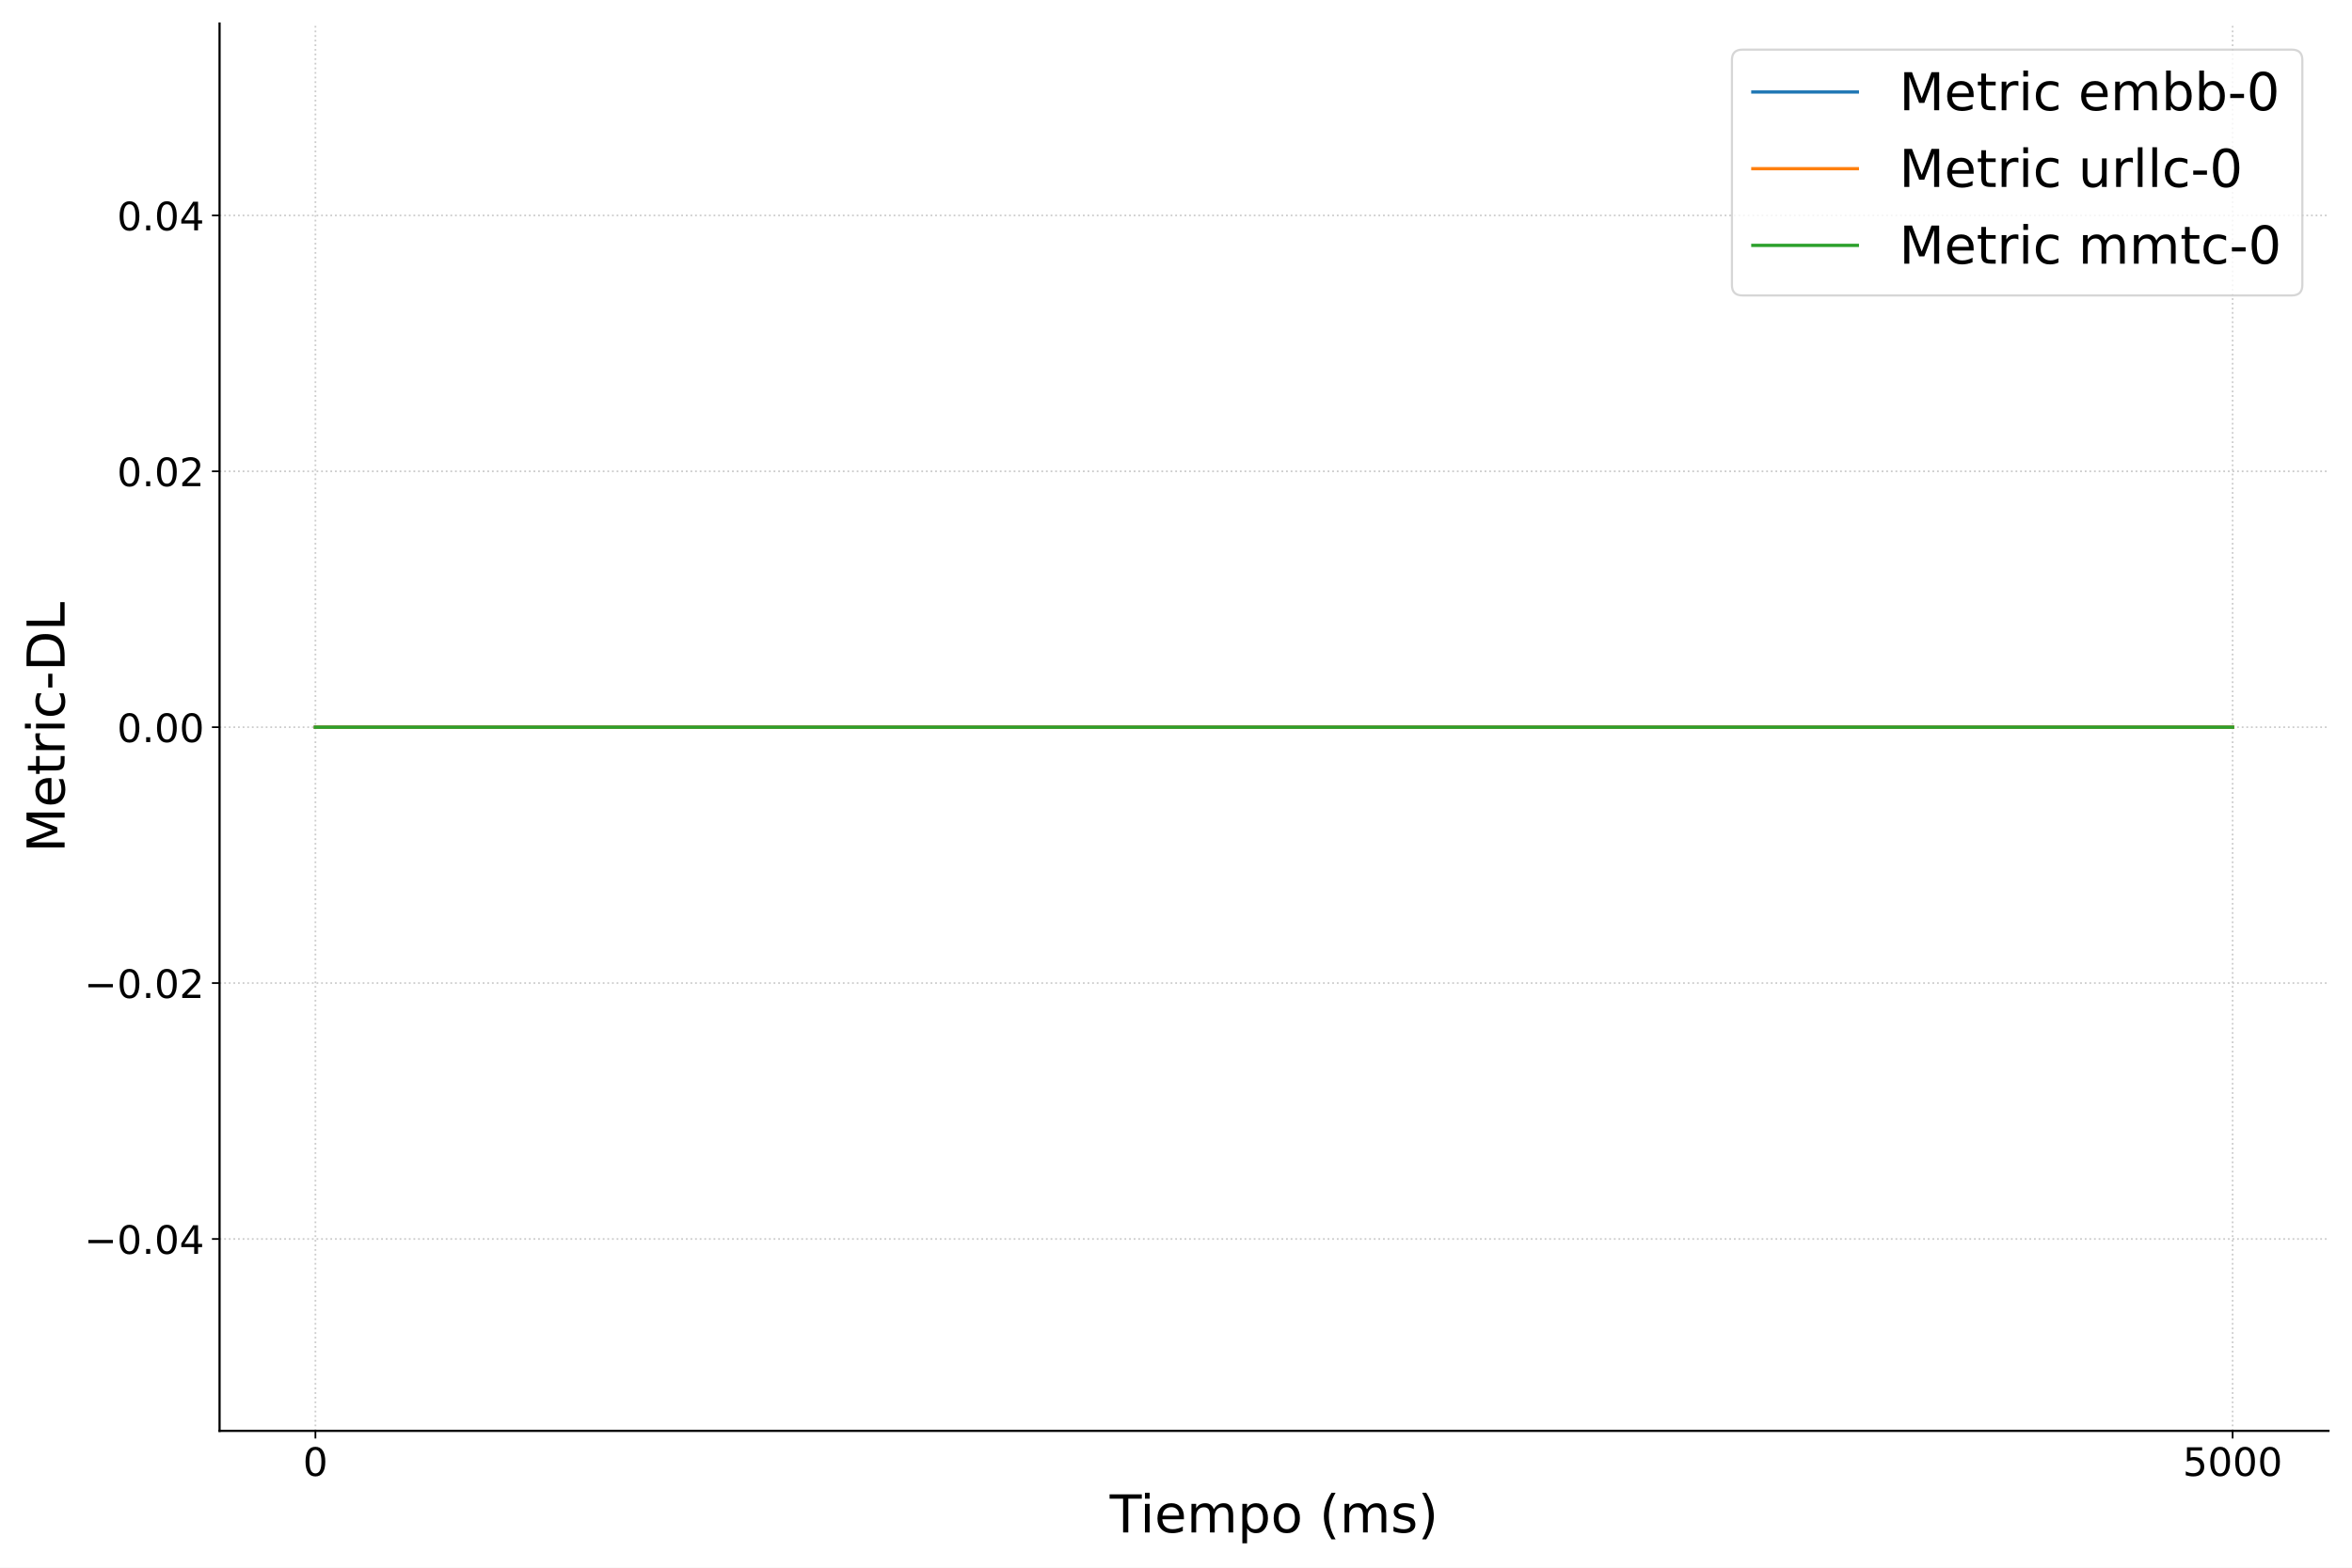
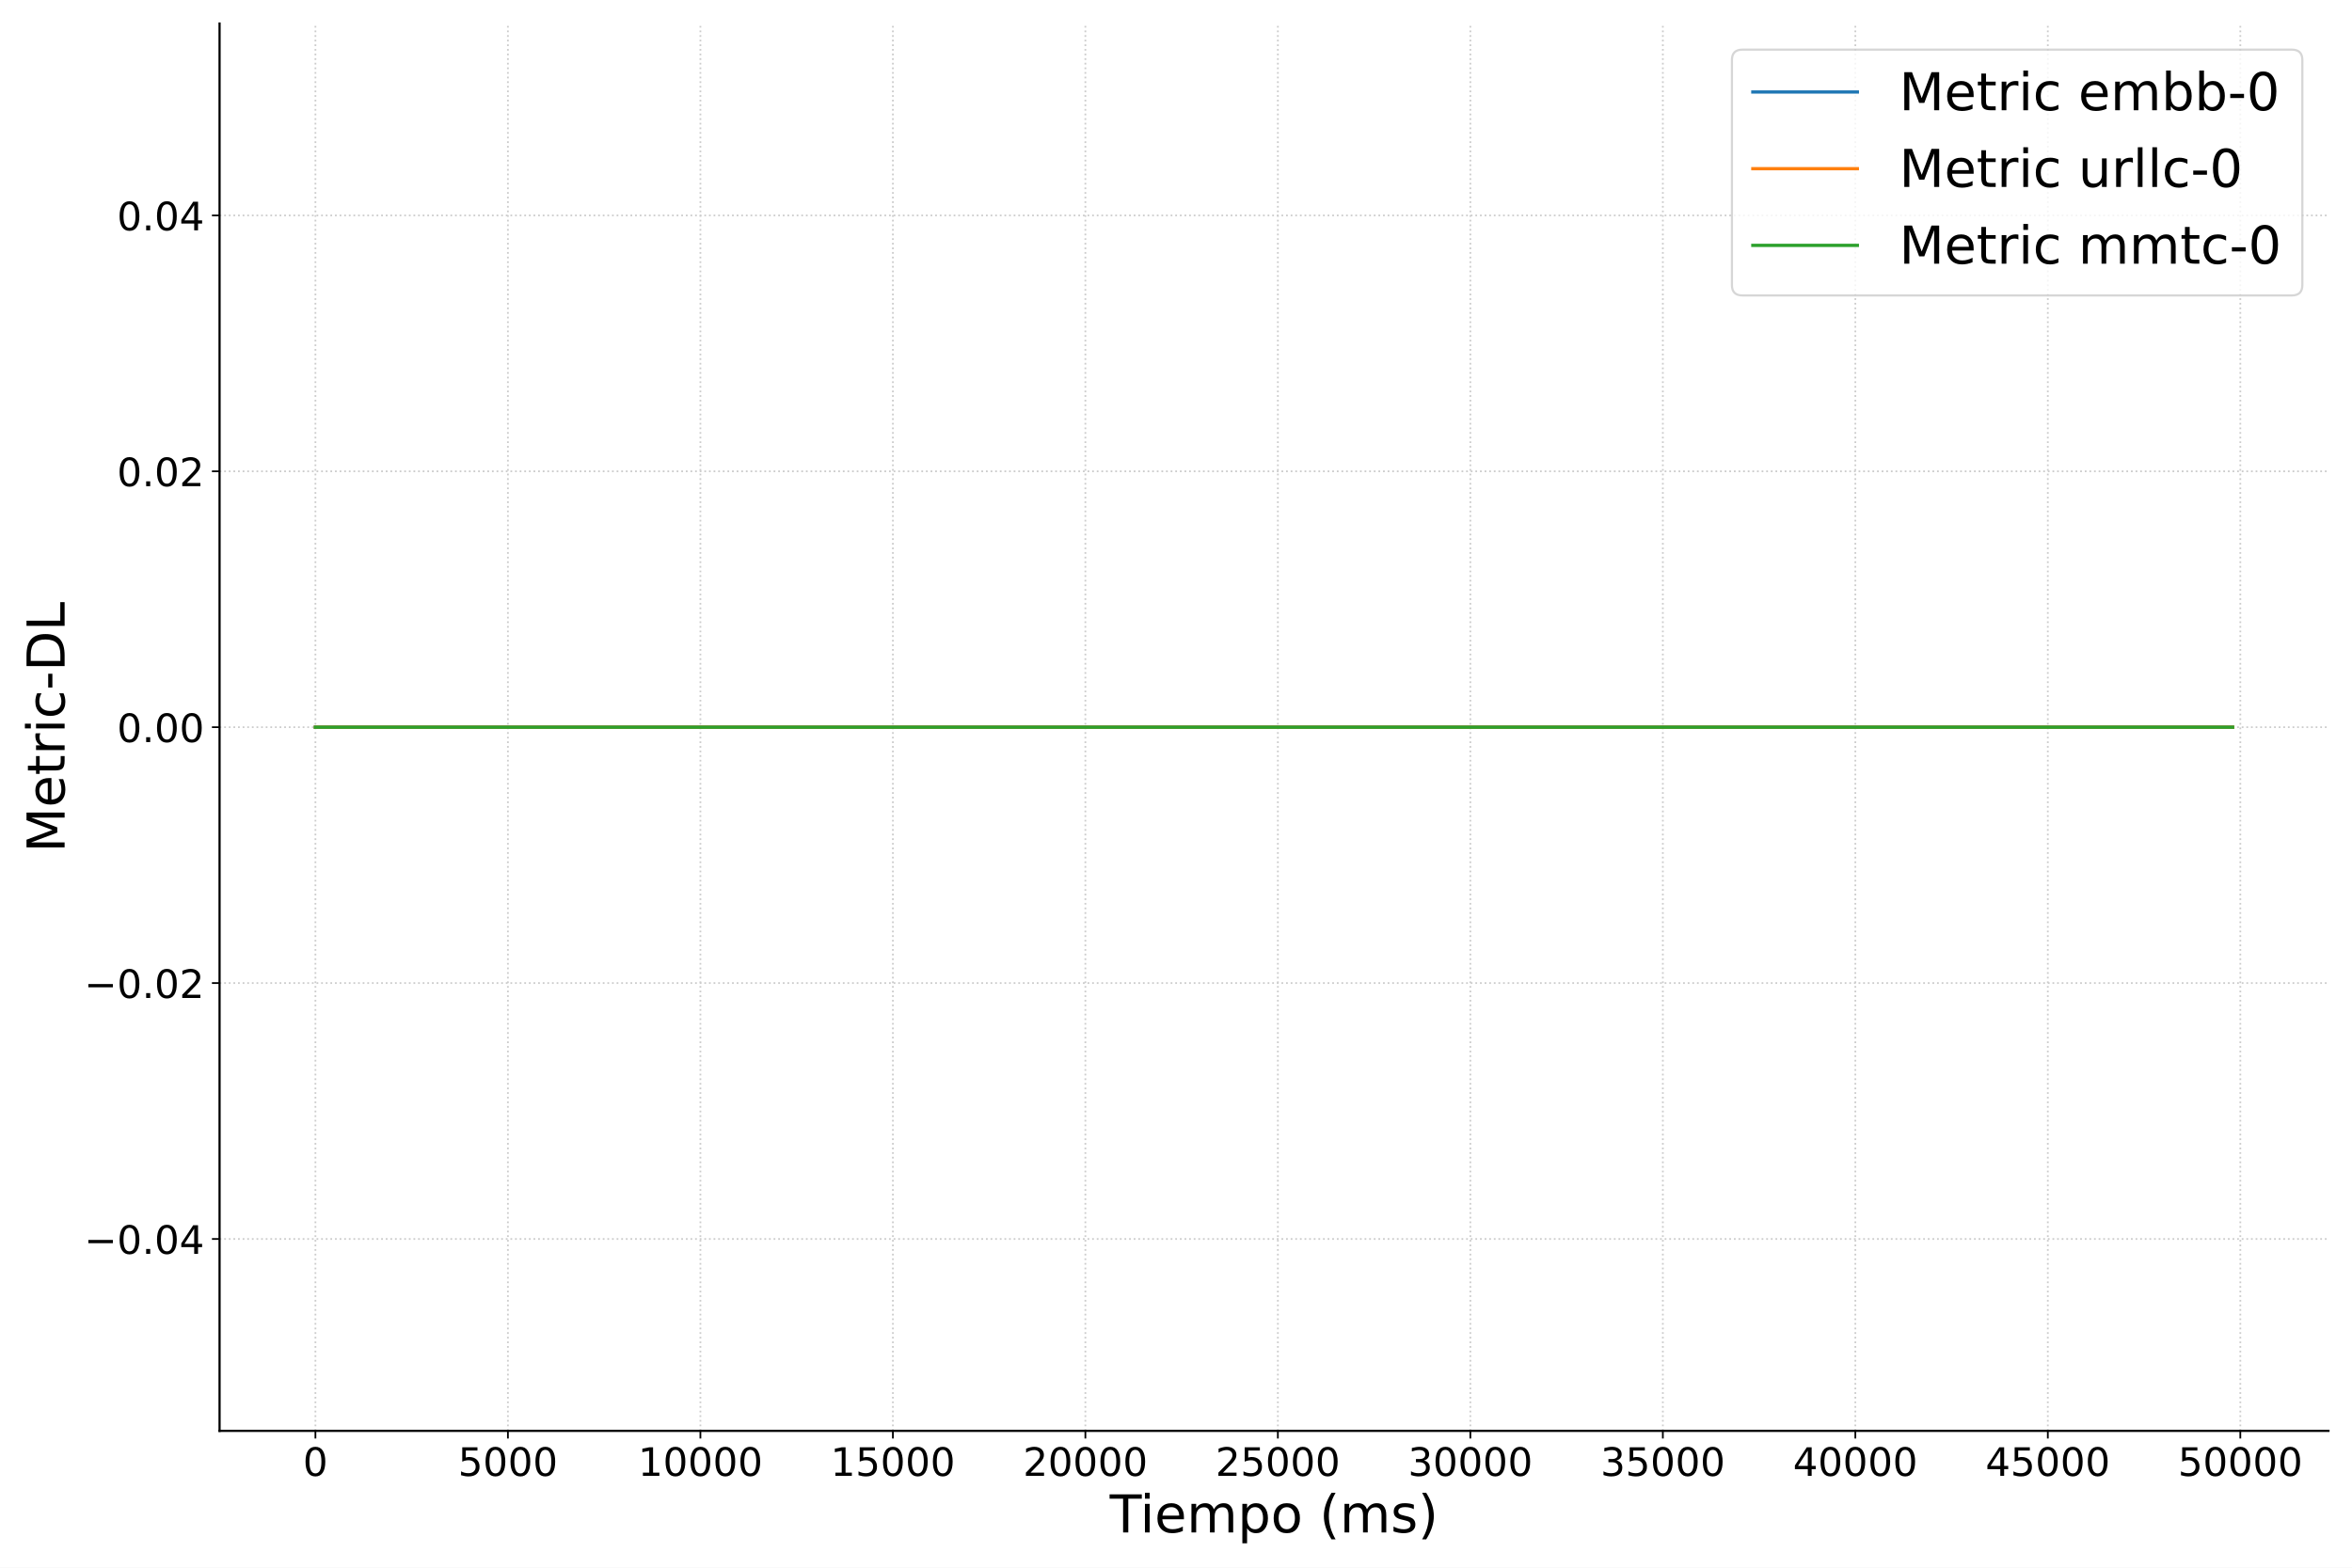
<svg xmlns="http://www.w3.org/2000/svg" xmlns:xlink="http://www.w3.org/1999/xlink" width="1080pt" height="720pt" viewBox="0 0 1080 720" version="1.1">
  <defs>
    <style type="text/css">*{stroke-linejoin: round; stroke-linecap: butt}</style>
  </defs>
  <g id="figure_1">
    <g id="patch_1">
      <path d="M 0 720  L 1080 720  L 1080 0  L 0 0  z " style="fill: #ffffff" />
    </g>
    <g id="axes_1">
      <g id="patch_2">
        <path d="M 100.82 657.16  L 1069.2 657.16  L 1069.2 10.8  L 100.82 10.8  z " style="fill: #ffffff" />
      </g>
      <g id="matplotlib.axis_1">
        <g id="xtick_1">
          <g id="line2d_1">
-             <path d="M 144.837 657.16  L 144.837 10.8  " clip-path="url(#p9d0310c3a7)" style="fill: none; stroke-dasharray: 0.8,1.32; stroke-dashoffset: 0; stroke: #cccccc; stroke-width: 0.8" />
+             <path d="M 144.837 657.16  L 144.837 10.8  " clip-path="url(#p77788c7537)" style="fill: none; stroke-dasharray: 0.8,1.32; stroke-dashoffset: 0; stroke: #cccccc; stroke-width: 0.8" />
          </g>
          <g id="line2d_2">
            <defs>
-               <path id="m3494c71ea4" d="M 0 0  L 0 3.5  " style="stroke: #000000; stroke-width: 0.8" />
-             </defs>
-             <g>
-               <use xlink:href="#m3494c71ea4" x="144.837" y="657.16" style="stroke: #000000; stroke-width: 0.8" />
+               <path id="m9e99f98e45" d="M 0 0  L 0 3.5  " style="stroke: #000000; stroke-width: 0.8" />
+             </defs>
+             <g>
+               <use xlink:href="#m9e99f98e45" x="144.837" y="657.16" style="stroke: #000000; stroke-width: 0.8" />
            </g>
          </g>
          <g id="text_1">
            <g transform="translate(139.111 677.8372) scale(0.18 -0.18)">
              <defs>
                <path id="DejaVuSans-30" d="M 2034 4250  Q 1547 4250 1301 3770  Q 1056 3291 1056 2328  Q 1056 1369 1301 889  Q 1547 409 2034 409  Q 2525 409 2770 889  Q 3016 1369 3016 2328  Q 3016 3291 2770 3770  Q 2525 4250 2034 4250  z M 2034 4750  Q 2819 4750 3233 4129  Q 3647 3509 3647 2328  Q 3647 1150 3233 529  Q 2819 -91 2034 -91  Q 1250 -91 836 529  Q 422 1150 422 2328  Q 422 3509 836 4129  Q 1250 4750 2034 4750  z " transform="scale(0.015625)" />
              </defs>
              <use xlink:href="#DejaVuSans-30" />
            </g>
          </g>
        </g>
        <g id="xtick_2">
          <g id="line2d_3">
-             <path d="M 1025.183 657.16  L 1025.183 10.8  " clip-path="url(#p9d0310c3a7)" style="fill: none; stroke-dasharray: 0.8,1.32; stroke-dashoffset: 0; stroke: #cccccc; stroke-width: 0.8" />
+             <path d="M 233.225 657.16  L 233.225 10.8  " clip-path="url(#p77788c7537)" style="fill: none; stroke-dasharray: 0.8,1.32; stroke-dashoffset: 0; stroke: #cccccc; stroke-width: 0.8" />
          </g>
          <g id="line2d_4">
            <g>
-               <use xlink:href="#m3494c71ea4" x="1025.183" y="657.16" style="stroke: #000000; stroke-width: 0.8" />
+               <use xlink:href="#m9e99f98e45" x="233.225" y="657.16" style="stroke: #000000; stroke-width: 0.8" />
            </g>
          </g>
          <g id="text_2">
-             <g transform="translate(1002.278 677.8372) scale(0.18 -0.18)">
+             <g transform="translate(210.3204 677.8372) scale(0.18 -0.18)">
              <defs>
                <path id="DejaVuSans-35" d="M 691 4666  L 3169 4666  L 3169 4134  L 1269 4134  L 1269 2991  Q 1406 3038 1543 3061  Q 1681 3084 1819 3084  Q 2600 3084 3056 2656  Q 3513 2228 3513 1497  Q 3513 744 3044 326  Q 2575 -91 1722 -91  Q 1428 -91 1123 -41  Q 819 9 494 109  L 494 744  Q 775 591 1075 516  Q 1375 441 1709 441  Q 2250 441 2565 725  Q 2881 1009 2881 1497  Q 2881 1984 2565 2268  Q 2250 2553 1709 2553  Q 1456 2553 1204 2497  Q 953 2441 691 2322  L 691 4666  z " transform="scale(0.015625)" />
              </defs>
              <use xlink:href="#DejaVuSans-35" />
              <use xlink:href="#DejaVuSans-30" x="63.623" />
              <use xlink:href="#DejaVuSans-30" x="127.246" />
              <use xlink:href="#DejaVuSans-30" x="190.869" />
            </g>
          </g>
        </g>
-         <g id="text_3">
+         <g id="xtick_3">
+           <g id="line2d_5">
+             <path d="M 321.613 657.16  L 321.613 10.8  " clip-path="url(#p77788c7537)" style="fill: none; stroke-dasharray: 0.8,1.32; stroke-dashoffset: 0; stroke: #cccccc; stroke-width: 0.8" />
+           </g>
+           <g id="line2d_6">
+             <g>
+               <use xlink:href="#m9e99f98e45" x="321.613" y="657.16" style="stroke: #000000; stroke-width: 0.8" />
+             </g>
+           </g>
+           <g id="text_3">
+             <g transform="translate(292.9822 677.8372) scale(0.18 -0.18)">
+               <defs>
+                 <path id="DejaVuSans-31" d="M 794 531  L 1825 531  L 1825 4091  L 703 3866  L 703 4441  L 1819 4666  L 2450 4666  L 2450 531  L 3481 531  L 3481 0  L 794 0  L 794 531  z " transform="scale(0.015625)" />
+               </defs>
+               <use xlink:href="#DejaVuSans-31" />
+               <use xlink:href="#DejaVuSans-30" x="63.623" />
+               <use xlink:href="#DejaVuSans-30" x="127.246" />
+               <use xlink:href="#DejaVuSans-30" x="190.869" />
+               <use xlink:href="#DejaVuSans-30" x="254.492" />
+             </g>
+           </g>
+         </g>
+         <g id="xtick_4">
+           <g id="line2d_7">
+             <path d="M 410.002 657.16  L 410.002 10.8  " clip-path="url(#p77788c7537)" style="fill: none; stroke-dasharray: 0.8,1.32; stroke-dashoffset: 0; stroke: #cccccc; stroke-width: 0.8" />
+           </g>
+           <g id="line2d_8">
+             <g>
+               <use xlink:href="#m9e99f98e45" x="410.002" y="657.16" style="stroke: #000000; stroke-width: 0.8" />
+             </g>
+           </g>
+           <g id="text_4">
+             <g transform="translate(381.3703 677.8372) scale(0.18 -0.18)">
+               <use xlink:href="#DejaVuSans-31" />
+               <use xlink:href="#DejaVuSans-35" x="63.623" />
+               <use xlink:href="#DejaVuSans-30" x="127.246" />
+               <use xlink:href="#DejaVuSans-30" x="190.869" />
+               <use xlink:href="#DejaVuSans-30" x="254.492" />
+             </g>
+           </g>
+         </g>
+         <g id="xtick_5">
+           <g id="line2d_9">
+             <path d="M 498.39 657.16  L 498.39 10.8  " clip-path="url(#p77788c7537)" style="fill: none; stroke-dasharray: 0.8,1.32; stroke-dashoffset: 0; stroke: #cccccc; stroke-width: 0.8" />
+           </g>
+           <g id="line2d_10">
+             <g>
+               <use xlink:href="#m9e99f98e45" x="498.39" y="657.16" style="stroke: #000000; stroke-width: 0.8" />
+             </g>
+           </g>
+           <g id="text_5">
+             <g transform="translate(469.7584 677.8372) scale(0.18 -0.18)">
+               <defs>
+                 <path id="DejaVuSans-32" d="M 1228 531  L 3431 531  L 3431 0  L 469 0  L 469 531  Q 828 903 1448 1529  Q 2069 2156 2228 2338  Q 2531 2678 2651 2914  Q 2772 3150 2772 3378  Q 2772 3750 2511 3984  Q 2250 4219 1831 4219  Q 1534 4219 1204 4116  Q 875 4013 500 3803  L 500 4441  Q 881 4594 1212 4672  Q 1544 4750 1819 4750  Q 2544 4750 2975 4387  Q 3406 4025 3406 3419  Q 3406 3131 3298 2873  Q 3191 2616 2906 2266  Q 2828 2175 2409 1742  Q 1991 1309 1228 531  z " transform="scale(0.015625)" />
+               </defs>
+               <use xlink:href="#DejaVuSans-32" />
+               <use xlink:href="#DejaVuSans-30" x="63.623" />
+               <use xlink:href="#DejaVuSans-30" x="127.246" />
+               <use xlink:href="#DejaVuSans-30" x="190.869" />
+               <use xlink:href="#DejaVuSans-30" x="254.492" />
+             </g>
+           </g>
+         </g>
+         <g id="xtick_6">
+           <g id="line2d_11">
+             <path d="M 586.778 657.16  L 586.778 10.8  " clip-path="url(#p77788c7537)" style="fill: none; stroke-dasharray: 0.8,1.32; stroke-dashoffset: 0; stroke: #cccccc; stroke-width: 0.8" />
+           </g>
+           <g id="line2d_12">
+             <g>
+               <use xlink:href="#m9e99f98e45" x="586.778" y="657.16" style="stroke: #000000; stroke-width: 0.8" />
+             </g>
+           </g>
+           <g id="text_6">
+             <g transform="translate(558.1465 677.8372) scale(0.18 -0.18)">
+               <use xlink:href="#DejaVuSans-32" />
+               <use xlink:href="#DejaVuSans-35" x="63.623" />
+               <use xlink:href="#DejaVuSans-30" x="127.246" />
+               <use xlink:href="#DejaVuSans-30" x="190.869" />
+               <use xlink:href="#DejaVuSans-30" x="254.492" />
+             </g>
+           </g>
+         </g>
+         <g id="xtick_7">
+           <g id="line2d_13">
+             <path d="M 675.166 657.16  L 675.166 10.8  " clip-path="url(#p77788c7537)" style="fill: none; stroke-dasharray: 0.8,1.32; stroke-dashoffset: 0; stroke: #cccccc; stroke-width: 0.8" />
+           </g>
+           <g id="line2d_14">
+             <g>
+               <use xlink:href="#m9e99f98e45" x="675.166" y="657.16" style="stroke: #000000; stroke-width: 0.8" />
+             </g>
+           </g>
+           <g id="text_7">
+             <g transform="translate(646.5346 677.8372) scale(0.18 -0.18)">
+               <defs>
+                 <path id="DejaVuSans-33" d="M 2597 2516  Q 3050 2419 3304 2112  Q 3559 1806 3559 1356  Q 3559 666 3084 287  Q 2609 -91 1734 -91  Q 1441 -91 1130 -33  Q 819 25 488 141  L 488 750  Q 750 597 1062 519  Q 1375 441 1716 441  Q 2309 441 2620 675  Q 2931 909 2931 1356  Q 2931 1769 2642 2001  Q 2353 2234 1838 2234  L 1294 2234  L 1294 2753  L 1863 2753  Q 2328 2753 2575 2939  Q 2822 3125 2822 3475  Q 2822 3834 2567 4026  Q 2313 4219 1838 4219  Q 1578 4219 1281 4162  Q 984 4106 628 3988  L 628 4550  Q 988 4650 1302 4700  Q 1616 4750 1894 4750  Q 2613 4750 3031 4423  Q 3450 4097 3450 3541  Q 3450 3153 3228 2886  Q 3006 2619 2597 2516  z " transform="scale(0.015625)" />
+               </defs>
+               <use xlink:href="#DejaVuSans-33" />
+               <use xlink:href="#DejaVuSans-30" x="63.623" />
+               <use xlink:href="#DejaVuSans-30" x="127.246" />
+               <use xlink:href="#DejaVuSans-30" x="190.869" />
+               <use xlink:href="#DejaVuSans-30" x="254.492" />
+             </g>
+           </g>
+         </g>
+         <g id="xtick_8">
+           <g id="line2d_15">
+             <path d="M 763.554 657.16  L 763.554 10.8  " clip-path="url(#p77788c7537)" style="fill: none; stroke-dasharray: 0.8,1.32; stroke-dashoffset: 0; stroke: #cccccc; stroke-width: 0.8" />
+           </g>
+           <g id="line2d_16">
+             <g>
+               <use xlink:href="#m9e99f98e45" x="763.554" y="657.16" style="stroke: #000000; stroke-width: 0.8" />
+             </g>
+           </g>
+           <g id="text_8">
+             <g transform="translate(734.9227 677.8372) scale(0.18 -0.18)">
+               <use xlink:href="#DejaVuSans-33" />
+               <use xlink:href="#DejaVuSans-35" x="63.623" />
+               <use xlink:href="#DejaVuSans-30" x="127.246" />
+               <use xlink:href="#DejaVuSans-30" x="190.869" />
+               <use xlink:href="#DejaVuSans-30" x="254.492" />
+             </g>
+           </g>
+         </g>
+         <g id="xtick_9">
+           <g id="line2d_17">
+             <path d="M 851.942 657.16  L 851.942 10.8  " clip-path="url(#p77788c7537)" style="fill: none; stroke-dasharray: 0.8,1.32; stroke-dashoffset: 0; stroke: #cccccc; stroke-width: 0.8" />
+           </g>
+           <g id="line2d_18">
+             <g>
+               <use xlink:href="#m9e99f98e45" x="851.942" y="657.16" style="stroke: #000000; stroke-width: 0.8" />
+             </g>
+           </g>
+           <g id="text_9">
+             <g transform="translate(823.3108 677.8372) scale(0.18 -0.18)">
+               <defs>
+                 <path id="DejaVuSans-34" d="M 2419 4116  L 825 1625  L 2419 1625  L 2419 4116  z M 2253 4666  L 3047 4666  L 3047 1625  L 3713 1625  L 3713 1100  L 3047 1100  L 3047 0  L 2419 0  L 2419 1100  L 313 1100  L 313 1709  L 2253 4666  z " transform="scale(0.015625)" />
+               </defs>
+               <use xlink:href="#DejaVuSans-34" />
+               <use xlink:href="#DejaVuSans-30" x="63.623" />
+               <use xlink:href="#DejaVuSans-30" x="127.246" />
+               <use xlink:href="#DejaVuSans-30" x="190.869" />
+               <use xlink:href="#DejaVuSans-30" x="254.492" />
+             </g>
+           </g>
+         </g>
+         <g id="xtick_10">
+           <g id="line2d_19">
+             <path d="M 940.33 657.16  L 940.33 10.8  " clip-path="url(#p77788c7537)" style="fill: none; stroke-dasharray: 0.8,1.32; stroke-dashoffset: 0; stroke: #cccccc; stroke-width: 0.8" />
+           </g>
+           <g id="line2d_20">
+             <g>
+               <use xlink:href="#m9e99f98e45" x="940.33" y="657.16" style="stroke: #000000; stroke-width: 0.8" />
+             </g>
+           </g>
+           <g id="text_10">
+             <g transform="translate(911.6989 677.8372) scale(0.18 -0.18)">
+               <use xlink:href="#DejaVuSans-34" />
+               <use xlink:href="#DejaVuSans-35" x="63.623" />
+               <use xlink:href="#DejaVuSans-30" x="127.246" />
+               <use xlink:href="#DejaVuSans-30" x="190.869" />
+               <use xlink:href="#DejaVuSans-30" x="254.492" />
+             </g>
+           </g>
+         </g>
+         <g id="xtick_11">
+           <g id="line2d_21">
+             <path d="M 1028.718 657.16  L 1028.718 10.8  " clip-path="url(#p77788c7537)" style="fill: none; stroke-dasharray: 0.8,1.32; stroke-dashoffset: 0; stroke: #cccccc; stroke-width: 0.8" />
+           </g>
+           <g id="line2d_22">
+             <g>
+               <use xlink:href="#m9e99f98e45" x="1028.718" y="657.16" style="stroke: #000000; stroke-width: 0.8" />
+             </g>
+           </g>
+           <g id="text_11">
+             <g transform="translate(1000.087 677.8372) scale(0.18 -0.18)">
+               <use xlink:href="#DejaVuSans-35" />
+               <use xlink:href="#DejaVuSans-30" x="63.623" />
+               <use xlink:href="#DejaVuSans-30" x="127.246" />
+               <use xlink:href="#DejaVuSans-30" x="190.869" />
+               <use xlink:href="#DejaVuSans-30" x="254.492" />
+             </g>
+           </g>
+         </g>
+         <g id="text_12">
          <g transform="translate(509.5713 703.8169) scale(0.24 -0.24)">
            <defs>
              <path id="DejaVuSans-54" d="M -19 4666  L 3928 4666  L 3928 4134  L 2272 4134  L 2272 0  L 1638 0  L 1638 4134  L -19 4134  L -19 4666  z " transform="scale(0.015625)" />
              <path id="DejaVuSans-69" d="M 603 3500  L 1178 3500  L 1178 0  L 603 0  L 603 3500  z M 603 4863  L 1178 4863  L 1178 4134  L 603 4134  L 603 4863  z " transform="scale(0.015625)" />
              <path id="DejaVuSans-65" d="M 3597 1894  L 3597 1613  L 953 1613  Q 991 1019 1311 708  Q 1631 397 2203 397  Q 2534 397 2845 478  Q 3156 559 3463 722  L 3463 178  Q 3153 47 2828 -22  Q 2503 -91 2169 -91  Q 1331 -91 842 396  Q 353 884 353 1716  Q 353 2575 817 3079  Q 1281 3584 2069 3584  Q 2775 3584 3186 3129  Q 3597 2675 3597 1894  z M 3022 2063  Q 3016 2534 2758 2815  Q 2500 3097 2075 3097  Q 1594 3097 1305 2825  Q 1016 2553 972 2059  L 3022 2063  z " transform="scale(0.015625)" />
              <path id="DejaVuSans-6d" d="M 3328 2828  Q 3544 3216 3844 3400  Q 4144 3584 4550 3584  Q 5097 3584 5394 3201  Q 5691 2819 5691 2113  L 5691 0  L 5113 0  L 5113 2094  Q 5113 2597 4934 2840  Q 4756 3084 4391 3084  Q 3944 3084 3684 2787  Q 3425 2491 3425 1978  L 3425 0  L 2847 0  L 2847 2094  Q 2847 2600 2669 2842  Q 2491 3084 2119 3084  Q 1678 3084 1418 2786  Q 1159 2488 1159 1978  L 1159 0  L 581 0  L 581 3500  L 1159 3500  L 1159 2956  Q 1356 3278 1631 3431  Q 1906 3584 2284 3584  Q 2666 3584 2933 3390  Q 3200 3197 3328 2828  z " transform="scale(0.015625)" />
              <path id="DejaVuSans-70" d="M 1159 525  L 1159 -1331  L 581 -1331  L 581 3500  L 1159 3500  L 1159 2969  Q 1341 3281 1617 3432  Q 1894 3584 2278 3584  Q 2916 3584 3314 3078  Q 3713 2572 3713 1747  Q 3713 922 3314 415  Q 2916 -91 2278 -91  Q 1894 -91 1617 61  Q 1341 213 1159 525  z M 3116 1747  Q 3116 2381 2855 2742  Q 2594 3103 2138 3103  Q 1681 3103 1420 2742  Q 1159 2381 1159 1747  Q 1159 1113 1420 752  Q 1681 391 2138 391  Q 2594 391 2855 752  Q 3116 1113 3116 1747  z " transform="scale(0.015625)" />
              <path id="DejaVuSans-6f" d="M 1959 3097  Q 1497 3097 1228 2736  Q 959 2375 959 1747  Q 959 1119 1226 758  Q 1494 397 1959 397  Q 2419 397 2687 759  Q 2956 1122 2956 1747  Q 2956 2369 2687 2733  Q 2419 3097 1959 3097  z M 1959 3584  Q 2709 3584 3137 3096  Q 3566 2609 3566 1747  Q 3566 888 3137 398  Q 2709 -91 1959 -91  Q 1206 -91 779 398  Q 353 888 353 1747  Q 353 2609 779 3096  Q 1206 3584 1959 3584  z " transform="scale(0.015625)" />
              <path id="DejaVuSans-20" transform="scale(0.015625)" />
              <path id="DejaVuSans-28" d="M 1984 4856  Q 1566 4138 1362 3434  Q 1159 2731 1159 2009  Q 1159 1288 1364 580  Q 1569 -128 1984 -844  L 1484 -844  Q 1016 -109 783 600  Q 550 1309 550 2009  Q 550 2706 781 3412  Q 1013 4119 1484 4856  L 1984 4856  z " transform="scale(0.015625)" />
              <path id="DejaVuSans-73" d="M 2834 3397  L 2834 2853  Q 2591 2978 2328 3040  Q 2066 3103 1784 3103  Q 1356 3103 1142 2972  Q 928 2841 928 2578  Q 928 2378 1081 2264  Q 1234 2150 1697 2047  L 1894 2003  Q 2506 1872 2764 1633  Q 3022 1394 3022 966  Q 3022 478 2636 193  Q 2250 -91 1575 -91  Q 1294 -91 989 -36  Q 684 19 347 128  L 347 722  Q 666 556 975 473  Q 1284 391 1588 391  Q 1994 391 2212 530  Q 2431 669 2431 922  Q 2431 1156 2273 1281  Q 2116 1406 1581 1522  L 1381 1569  Q 847 1681 609 1914  Q 372 2147 372 2553  Q 372 3047 722 3315  Q 1072 3584 1716 3584  Q 2034 3584 2315 3537  Q 2597 3491 2834 3397  z " transform="scale(0.015625)" />
              <path id="DejaVuSans-29" d="M 513 4856  L 1013 4856  Q 1481 4119 1714 3412  Q 1947 2706 1947 2009  Q 1947 1309 1714 600  Q 1481 -109 1013 -844  L 513 -844  Q 928 -128 1133 580  Q 1338 1288 1338 2009  Q 1338 2731 1133 3434  Q 928 4138 513 4856  z " transform="scale(0.015625)" />
            </defs>
            <use xlink:href="#DejaVuSans-54" />
            <use xlink:href="#DejaVuSans-69" x="57.959" />
            <use xlink:href="#DejaVuSans-65" x="85.742" />
            <use xlink:href="#DejaVuSans-6d" x="147.266" />
            <use xlink:href="#DejaVuSans-70" x="244.678" />
            <use xlink:href="#DejaVuSans-6f" x="308.154" />
            <use xlink:href="#DejaVuSans-20" x="369.336" />
            <use xlink:href="#DejaVuSans-28" x="401.123" />
            <use xlink:href="#DejaVuSans-6d" x="440.137" />
            <use xlink:href="#DejaVuSans-73" x="537.549" />
            <use xlink:href="#DejaVuSans-29" x="589.648" />
          </g>
        </g>
      </g>
      <g id="matplotlib.axis_2">
        <g id="ytick_1">
-           <g id="line2d_5">
-             <path d="M 100.82 569.02  L 1069.2 569.02  " clip-path="url(#p9d0310c3a7)" style="fill: none; stroke-dasharray: 0.8,1.32; stroke-dashoffset: 0; stroke: #cccccc; stroke-width: 0.8" />
-           </g>
-           <g id="line2d_6">
-             <defs>
-               <path id="m129d6a8055" d="M 0 0  L -3.5 0  " style="stroke: #000000; stroke-width: 0.8" />
-             </defs>
-             <g>
-               <use xlink:href="#m129d6a8055" x="100.82" y="569.02" style="stroke: #000000; stroke-width: 0.8" />
-             </g>
-           </g>
-           <g id="text_4">
+           <g id="line2d_23">
+             <path d="M 100.82 569.02  L 1069.2 569.02  " clip-path="url(#p77788c7537)" style="fill: none; stroke-dasharray: 0.8,1.32; stroke-dashoffset: 0; stroke: #cccccc; stroke-width: 0.8" />
+           </g>
+           <g id="line2d_24">
+             <defs>
+               <path id="m6fa81f6c5b" d="M 0 0  L -3.5 0  " style="stroke: #000000; stroke-width: 0.8" />
+             </defs>
+             <g>
+               <use xlink:href="#m6fa81f6c5b" x="100.82" y="569.02" style="stroke: #000000; stroke-width: 0.8" />
+             </g>
+           </g>
+           <g id="text_13">
            <g transform="translate(38.65844 575.8586) scale(0.18 -0.18)">
              <defs>
                <path id="DejaVuSans-2212" d="M 678 2272  L 4684 2272  L 4684 1741  L 678 1741  L 678 2272  z " transform="scale(0.015625)" />
                <path id="DejaVuSans-2e" d="M 684 794  L 1344 794  L 1344 0  L 684 0  L 684 794  z " transform="scale(0.015625)" />
-                 <path id="DejaVuSans-34" d="M 2419 4116  L 825 1625  L 2419 1625  L 2419 4116  z M 2253 4666  L 3047 4666  L 3047 1625  L 3713 1625  L 3713 1100  L 3047 1100  L 3047 0  L 2419 0  L 2419 1100  L 313 1100  L 313 1709  L 2253 4666  z " transform="scale(0.015625)" />
              </defs>
              <use xlink:href="#DejaVuSans-2212" />
              <use xlink:href="#DejaVuSans-30" x="83.789" />
              <use xlink:href="#DejaVuSans-2e" x="147.412" />
              <use xlink:href="#DejaVuSans-30" x="179.199" />
              <use xlink:href="#DejaVuSans-34" x="242.822" />
            </g>
          </g>
        </g>
        <g id="ytick_2">
-           <g id="line2d_7">
-             <path d="M 100.82 451.5  L 1069.2 451.5  " clip-path="url(#p9d0310c3a7)" style="fill: none; stroke-dasharray: 0.8,1.32; stroke-dashoffset: 0; stroke: #cccccc; stroke-width: 0.8" />
-           </g>
-           <g id="line2d_8">
-             <g>
-               <use xlink:href="#m129d6a8055" x="100.82" y="451.5" style="stroke: #000000; stroke-width: 0.8" />
-             </g>
-           </g>
-           <g id="text_5">
+           <g id="line2d_25">
+             <path d="M 100.82 451.5  L 1069.2 451.5  " clip-path="url(#p77788c7537)" style="fill: none; stroke-dasharray: 0.8,1.32; stroke-dashoffset: 0; stroke: #cccccc; stroke-width: 0.8" />
+           </g>
+           <g id="line2d_26">
+             <g>
+               <use xlink:href="#m6fa81f6c5b" x="100.82" y="451.5" style="stroke: #000000; stroke-width: 0.8" />
+             </g>
+           </g>
+           <g id="text_14">
            <g transform="translate(38.65844 458.3386) scale(0.18 -0.18)">
-               <defs>
-                 <path id="DejaVuSans-32" d="M 1228 531  L 3431 531  L 3431 0  L 469 0  L 469 531  Q 828 903 1448 1529  Q 2069 2156 2228 2338  Q 2531 2678 2651 2914  Q 2772 3150 2772 3378  Q 2772 3750 2511 3984  Q 2250 4219 1831 4219  Q 1534 4219 1204 4116  Q 875 4013 500 3803  L 500 4441  Q 881 4594 1212 4672  Q 1544 4750 1819 4750  Q 2544 4750 2975 4387  Q 3406 4025 3406 3419  Q 3406 3131 3298 2873  Q 3191 2616 2906 2266  Q 2828 2175 2409 1742  Q 1991 1309 1228 531  z " transform="scale(0.015625)" />
-               </defs>
              <use xlink:href="#DejaVuSans-2212" />
              <use xlink:href="#DejaVuSans-30" x="83.789" />
              <use xlink:href="#DejaVuSans-2e" x="147.412" />
              <use xlink:href="#DejaVuSans-30" x="179.199" />
              <use xlink:href="#DejaVuSans-32" x="242.822" />
            </g>
          </g>
        </g>
        <g id="ytick_3">
-           <g id="line2d_9">
-             <path d="M 100.82 333.98  L 1069.2 333.98  " clip-path="url(#p9d0310c3a7)" style="fill: none; stroke-dasharray: 0.8,1.32; stroke-dashoffset: 0; stroke: #cccccc; stroke-width: 0.8" />
-           </g>
-           <g id="line2d_10">
-             <g>
-               <use xlink:href="#m129d6a8055" x="100.82" y="333.98" style="stroke: #000000; stroke-width: 0.8" />
-             </g>
-           </g>
-           <g id="text_6">
+           <g id="line2d_27">
+             <path d="M 100.82 333.98  L 1069.2 333.98  " clip-path="url(#p77788c7537)" style="fill: none; stroke-dasharray: 0.8,1.32; stroke-dashoffset: 0; stroke: #cccccc; stroke-width: 0.8" />
+           </g>
+           <g id="line2d_28">
+             <g>
+               <use xlink:href="#m6fa81f6c5b" x="100.82" y="333.98" style="stroke: #000000; stroke-width: 0.8" />
+             </g>
+           </g>
+           <g id="text_15">
            <g transform="translate(53.74188 340.8186) scale(0.18 -0.18)">
              <use xlink:href="#DejaVuSans-30" />
              <use xlink:href="#DejaVuSans-2e" x="63.623" />
              <use xlink:href="#DejaVuSans-30" x="95.41" />
              <use xlink:href="#DejaVuSans-30" x="159.033" />
            </g>
          </g>
        </g>
        <g id="ytick_4">
-           <g id="line2d_11">
-             <path d="M 100.82 216.46  L 1069.2 216.46  " clip-path="url(#p9d0310c3a7)" style="fill: none; stroke-dasharray: 0.8,1.32; stroke-dashoffset: 0; stroke: #cccccc; stroke-width: 0.8" />
-           </g>
-           <g id="line2d_12">
-             <g>
-               <use xlink:href="#m129d6a8055" x="100.82" y="216.46" style="stroke: #000000; stroke-width: 0.8" />
-             </g>
-           </g>
-           <g id="text_7">
+           <g id="line2d_29">
+             <path d="M 100.82 216.46  L 1069.2 216.46  " clip-path="url(#p77788c7537)" style="fill: none; stroke-dasharray: 0.8,1.32; stroke-dashoffset: 0; stroke: #cccccc; stroke-width: 0.8" />
+           </g>
+           <g id="line2d_30">
+             <g>
+               <use xlink:href="#m6fa81f6c5b" x="100.82" y="216.46" style="stroke: #000000; stroke-width: 0.8" />
+             </g>
+           </g>
+           <g id="text_16">
            <g transform="translate(53.74188 223.2986) scale(0.18 -0.18)">
              <use xlink:href="#DejaVuSans-30" />
              <use xlink:href="#DejaVuSans-2e" x="63.623" />
              <use xlink:href="#DejaVuSans-30" x="95.41" />
              <use xlink:href="#DejaVuSans-32" x="159.033" />
            </g>
          </g>
        </g>
        <g id="ytick_5">
-           <g id="line2d_13">
-             <path d="M 100.82 98.94  L 1069.2 98.94  " clip-path="url(#p9d0310c3a7)" style="fill: none; stroke-dasharray: 0.8,1.32; stroke-dashoffset: 0; stroke: #cccccc; stroke-width: 0.8" />
-           </g>
-           <g id="line2d_14">
-             <g>
-               <use xlink:href="#m129d6a8055" x="100.82" y="98.94" style="stroke: #000000; stroke-width: 0.8" />
-             </g>
-           </g>
-           <g id="text_8">
+           <g id="line2d_31">
+             <path d="M 100.82 98.94  L 1069.2 98.94  " clip-path="url(#p77788c7537)" style="fill: none; stroke-dasharray: 0.8,1.32; stroke-dashoffset: 0; stroke: #cccccc; stroke-width: 0.8" />
+           </g>
+           <g id="line2d_32">
+             <g>
+               <use xlink:href="#m6fa81f6c5b" x="100.82" y="98.94" style="stroke: #000000; stroke-width: 0.8" />
+             </g>
+           </g>
+           <g id="text_17">
            <g transform="translate(53.74188 105.7786) scale(0.18 -0.18)">
              <use xlink:href="#DejaVuSans-30" />
              <use xlink:href="#DejaVuSans-2e" x="63.623" />
              <use xlink:href="#DejaVuSans-30" x="95.41" />
              <use xlink:href="#DejaVuSans-34" x="159.033" />
            </g>
          </g>
        </g>
-         <g id="text_9">
+         <g id="text_18">
          <g transform="translate(29.66719 391.5425) rotate(-90) scale(0.24 -0.24)">
            <defs>
              <path id="DejaVuSans-4d" d="M 628 4666  L 1569 4666  L 2759 1491  L 3956 4666  L 4897 4666  L 4897 0  L 4281 0  L 4281 4097  L 3078 897  L 2444 897  L 1241 4097  L 1241 0  L 628 0  L 628 4666  z " transform="scale(0.015625)" />
              <path id="DejaVuSans-74" d="M 1172 4494  L 1172 3500  L 2356 3500  L 2356 3053  L 1172 3053  L 1172 1153  Q 1172 725 1289 603  Q 1406 481 1766 481  L 2356 481  L 2356 0  L 1766 0  Q 1100 0 847 248  Q 594 497 594 1153  L 594 3053  L 172 3053  L 172 3500  L 594 3500  L 594 4494  L 1172 4494  z " transform="scale(0.015625)" />
              <path id="DejaVuSans-72" d="M 2631 2963  Q 2534 3019 2420 3045  Q 2306 3072 2169 3072  Q 1681 3072 1420 2755  Q 1159 2438 1159 1844  L 1159 0  L 581 0  L 581 3500  L 1159 3500  L 1159 2956  Q 1341 3275 1631 3429  Q 1922 3584 2338 3584  Q 2397 3584 2469 3576  Q 2541 3569 2628 3553  L 2631 2963  z " transform="scale(0.015625)" />
              <path id="DejaVuSans-63" d="M 3122 3366  L 3122 2828  Q 2878 2963 2633 3030  Q 2388 3097 2138 3097  Q 1578 3097 1268 2742  Q 959 2388 959 1747  Q 959 1106 1268 751  Q 1578 397 2138 397  Q 2388 397 2633 464  Q 2878 531 3122 666  L 3122 134  Q 2881 22 2623 -34  Q 2366 -91 2075 -91  Q 1284 -91 818 406  Q 353 903 353 1747  Q 353 2603 823 3093  Q 1294 3584 2113 3584  Q 2378 3584 2631 3529  Q 2884 3475 3122 3366  z " transform="scale(0.015625)" />
              <path id="DejaVuSans-2d" d="M 313 2009  L 1997 2009  L 1997 1497  L 313 1497  L 313 2009  z " transform="scale(0.015625)" />
              <path id="DejaVuSans-44" d="M 1259 4147  L 1259 519  L 2022 519  Q 2988 519 3436 956  Q 3884 1394 3884 2338  Q 3884 3275 3436 3711  Q 2988 4147 2022 4147  L 1259 4147  z M 628 4666  L 1925 4666  Q 3281 4666 3915 4102  Q 4550 3538 4550 2338  Q 4550 1131 3912 565  Q 3275 0 1925 0  L 628 0  L 628 4666  z " transform="scale(0.015625)" />
              <path id="DejaVuSans-4c" d="M 628 4666  L 1259 4666  L 1259 531  L 3531 531  L 3531 0  L 628 0  L 628 4666  z " transform="scale(0.015625)" />
            </defs>
            <use xlink:href="#DejaVuSans-4d" />
            <use xlink:href="#DejaVuSans-65" x="86.279" />
            <use xlink:href="#DejaVuSans-74" x="147.803" />
            <use xlink:href="#DejaVuSans-72" x="187.012" />
            <use xlink:href="#DejaVuSans-69" x="228.125" />
            <use xlink:href="#DejaVuSans-63" x="255.908" />
            <use xlink:href="#DejaVuSans-2d" x="310.889" />
            <use xlink:href="#DejaVuSans-44" x="346.973" />
            <use xlink:href="#DejaVuSans-4c" x="423.975" />
          </g>
        </g>
      </g>
-       <g id="line2d_15">
-         <path d="M 144.837 333.98  L 162.444 333.98  L 180.051 333.98  L 197.658 333.98  L 215.265 333.98  L 232.872 333.98  L 250.479 333.98  L 268.086 333.98  L 285.693 333.98  L 303.299 333.98  L 320.906 333.98  L 338.513 333.98  L 356.12 333.98  L 373.727 333.98  L 391.334 333.98  L 408.941 333.98  L 426.548 333.98  L 444.155 333.98  L 461.762 333.98  L 479.369 333.98  L 496.975 333.98  L 514.582 333.98  L 532.189 333.98  L 549.796 333.98  L 567.403 333.98  L 585.01 333.98  L 602.617 333.98  L 620.224 333.98  L 637.831 333.98  L 655.438 333.98  L 673.045 333.98  L 690.651 333.98  L 708.258 333.98  L 725.865 333.98  L 743.472 333.98  L 761.079 333.98  L 778.686 333.98  L 796.293 333.98  L 813.9 333.98  L 831.507 333.98  L 849.114 333.98  L 866.721 333.98  L 884.327 333.98  L 901.934 333.98  L 919.541 333.98  L 937.148 333.98  L 954.755 333.98  L 972.362 333.98  L 989.969 333.98  L 1007.576 333.98  L 1025.183 333.98  " clip-path="url(#p9d0310c3a7)" style="fill: none; stroke: #1f77b4; stroke-width: 1.5; stroke-linecap: square" />
-       </g>
-       <g id="line2d_16">
-         <path d="M 144.837 333.98  L 162.444 333.98  L 180.051 333.98  L 197.658 333.98  L 215.265 333.98  L 232.872 333.98  L 250.479 333.98  L 268.086 333.98  L 285.693 333.98  L 303.299 333.98  L 320.906 333.98  L 338.513 333.98  L 356.12 333.98  L 373.727 333.98  L 391.334 333.98  L 408.941 333.98  L 426.548 333.98  L 444.155 333.98  L 461.762 333.98  L 479.369 333.98  L 496.975 333.98  L 514.582 333.98  L 532.189 333.98  L 549.796 333.98  L 567.403 333.98  L 585.01 333.98  L 602.617 333.98  L 620.224 333.98  L 637.831 333.98  L 655.438 333.98  L 673.045 333.98  L 690.651 333.98  L 708.258 333.98  L 725.865 333.98  L 743.472 333.98  L 761.079 333.98  L 778.686 333.98  L 796.293 333.98  L 813.9 333.98  L 831.507 333.98  L 849.114 333.98  L 866.721 333.98  L 884.327 333.98  L 901.934 333.98  L 919.541 333.98  L 937.148 333.98  L 954.755 333.98  L 972.362 333.98  L 989.969 333.98  L 1007.576 333.98  L 1025.183 333.98  " clip-path="url(#p9d0310c3a7)" style="fill: none; stroke: #ff7f0e; stroke-width: 1.5; stroke-linecap: square" />
-       </g>
-       <g id="line2d_17">
-         <path d="M 144.837 333.98  L 162.444 333.98  L 180.051 333.98  L 197.658 333.98  L 215.265 333.98  L 232.872 333.98  L 250.479 333.98  L 268.086 333.98  L 285.693 333.98  L 303.299 333.98  L 320.906 333.98  L 338.513 333.98  L 356.12 333.98  L 373.727 333.98  L 391.334 333.98  L 408.941 333.98  L 426.548 333.98  L 444.155 333.98  L 461.762 333.98  L 479.369 333.98  L 496.975 333.98  L 514.582 333.98  L 532.189 333.98  L 549.796 333.98  L 567.403 333.98  L 585.01 333.98  L 602.617 333.98  L 620.224 333.98  L 637.831 333.98  L 655.438 333.98  L 673.045 333.98  L 690.651 333.98  L 708.258 333.98  L 725.865 333.98  L 743.472 333.98  L 761.079 333.98  L 778.686 333.98  L 796.293 333.98  L 813.9 333.98  L 831.507 333.98  L 849.114 333.98  L 866.721 333.98  L 884.327 333.98  L 901.934 333.98  L 919.541 333.98  L 937.148 333.98  L 954.755 333.98  L 972.362 333.98  L 989.969 333.98  L 1007.576 333.98  L 1025.183 333.98  " clip-path="url(#p9d0310c3a7)" style="fill: none; stroke: #2ca02c; stroke-width: 1.5; stroke-linecap: square" />
+       <g id="line2d_33">
+         <path d="M 144.837 333.98  L 1025.183 333.98  L 1025.183 333.98  " clip-path="url(#p77788c7537)" style="fill: none; stroke: #1f77b4; stroke-width: 1.5; stroke-linecap: square" />
+       </g>
+       <g id="line2d_34">
+         <path d="M 144.837 333.98  L 1025.183 333.98  L 1025.183 333.98  " clip-path="url(#p77788c7537)" style="fill: none; stroke: #ff7f0e; stroke-width: 1.5; stroke-linecap: square" />
+       </g>
+       <g id="line2d_35">
+         <path d="M 144.837 333.98  L 1025.183 333.98  L 1025.183 333.98  " clip-path="url(#p77788c7537)" style="fill: none; stroke: #2ca02c; stroke-width: 1.5; stroke-linecap: square" />
      </g>
      <g id="patch_3">
        <path d="M 100.82 657.16  L 100.82 10.8  " style="fill: none; stroke: #000000; stroke-linejoin: miter; stroke-linecap: square" />
      </g>
      <g id="patch_4">
        <path d="M 100.82 657.16  L 1069.2 657.16  " style="fill: none; stroke: #000000; stroke-linejoin: miter; stroke-linecap: square" />
      </g>
      <g id="legend_1">
        <g id="patch_5">
          <path d="M 800.07 135.683  L 1052.4 135.683  Q 1057.2 135.683 1057.2 130.882  L 1057.2 27.6  Q 1057.2 22.8 1052.4 22.8  L 800.07 22.8  Q 795.27 22.8 795.27 27.6  L 795.27 130.882  Q 795.27 135.683 800.07 135.683  z " style="fill: #ffffff; opacity: 0.8; stroke: #cccccc; stroke-linejoin: miter" />
        </g>
-         <g id="line2d_18">
+         <g id="line2d_36">
          <path d="M 804.87 42.236  L 828.87 42.236  L 852.87 42.236  " style="fill: none; stroke: #1f77b4; stroke-width: 1.5; stroke-linecap: square" />
        </g>
-         <g id="text_10">
+         <g id="text_19">
          <g transform="translate(872.07 50.63625) scale(0.24 -0.24)">
            <defs>
              <path id="DejaVuSans-62" d="M 3116 1747  Q 3116 2381 2855 2742  Q 2594 3103 2138 3103  Q 1681 3103 1420 2742  Q 1159 2381 1159 1747  Q 1159 1113 1420 752  Q 1681 391 2138 391  Q 2594 391 2855 752  Q 3116 1113 3116 1747  z M 1159 2969  Q 1341 3281 1617 3432  Q 1894 3584 2278 3584  Q 2916 3584 3314 3078  Q 3713 2572 3713 1747  Q 3713 922 3314 415  Q 2916 -91 2278 -91  Q 1894 -91 1617 61  Q 1341 213 1159 525  L 1159 0  L 581 0  L 581 4863  L 1159 4863  L 1159 2969  z " transform="scale(0.015625)" />
            </defs>
            <use xlink:href="#DejaVuSans-4d" />
            <use xlink:href="#DejaVuSans-65" x="86.279" />
            <use xlink:href="#DejaVuSans-74" x="147.803" />
            <use xlink:href="#DejaVuSans-72" x="187.012" />
            <use xlink:href="#DejaVuSans-69" x="228.125" />
            <use xlink:href="#DejaVuSans-63" x="255.908" />
            <use xlink:href="#DejaVuSans-20" x="310.889" />
            <use xlink:href="#DejaVuSans-65" x="342.676" />
            <use xlink:href="#DejaVuSans-6d" x="404.199" />
            <use xlink:href="#DejaVuSans-62" x="501.611" />
            <use xlink:href="#DejaVuSans-62" x="565.088" />
            <use xlink:href="#DejaVuSans-2d" x="628.564" />
            <use xlink:href="#DejaVuSans-30" x="664.648" />
          </g>
        </g>
-         <g id="line2d_19">
+         <g id="line2d_37">
          <path d="M 804.87 77.464  L 828.87 77.464  L 852.87 77.464  " style="fill: none; stroke: #ff7f0e; stroke-width: 1.5; stroke-linecap: square" />
        </g>
-         <g id="text_11">
+         <g id="text_20">
          <g transform="translate(872.07 85.86375) scale(0.24 -0.24)">
            <defs>
              <path id="DejaVuSans-75" d="M 544 1381  L 544 3500  L 1119 3500  L 1119 1403  Q 1119 906 1312 657  Q 1506 409 1894 409  Q 2359 409 2629 706  Q 2900 1003 2900 1516  L 2900 3500  L 3475 3500  L 3475 0  L 2900 0  L 2900 538  Q 2691 219 2414 64  Q 2138 -91 1772 -91  Q 1169 -91 856 284  Q 544 659 544 1381  z M 1991 3584  L 1991 3584  z " transform="scale(0.015625)" />
              <path id="DejaVuSans-6c" d="M 603 4863  L 1178 4863  L 1178 0  L 603 0  L 603 4863  z " transform="scale(0.015625)" />
            </defs>
            <use xlink:href="#DejaVuSans-4d" />
            <use xlink:href="#DejaVuSans-65" x="86.279" />
            <use xlink:href="#DejaVuSans-74" x="147.803" />
            <use xlink:href="#DejaVuSans-72" x="187.012" />
            <use xlink:href="#DejaVuSans-69" x="228.125" />
            <use xlink:href="#DejaVuSans-63" x="255.908" />
            <use xlink:href="#DejaVuSans-20" x="310.889" />
            <use xlink:href="#DejaVuSans-75" x="342.676" />
            <use xlink:href="#DejaVuSans-72" x="406.055" />
            <use xlink:href="#DejaVuSans-6c" x="447.168" />
            <use xlink:href="#DejaVuSans-6c" x="474.951" />
            <use xlink:href="#DejaVuSans-63" x="502.734" />
            <use xlink:href="#DejaVuSans-2d" x="557.715" />
            <use xlink:href="#DejaVuSans-30" x="593.799" />
          </g>
        </g>
-         <g id="line2d_20">
+         <g id="line2d_38">
          <path d="M 804.87 112.691  L 828.87 112.691  L 852.87 112.691  " style="fill: none; stroke: #2ca02c; stroke-width: 1.5; stroke-linecap: square" />
        </g>
-         <g id="text_12">
+         <g id="text_21">
          <g transform="translate(872.07 121.0913) scale(0.24 -0.24)">
            <use xlink:href="#DejaVuSans-4d" />
            <use xlink:href="#DejaVuSans-65" x="86.279" />
            <use xlink:href="#DejaVuSans-74" x="147.803" />
            <use xlink:href="#DejaVuSans-72" x="187.012" />
            <use xlink:href="#DejaVuSans-69" x="228.125" />
            <use xlink:href="#DejaVuSans-63" x="255.908" />
            <use xlink:href="#DejaVuSans-20" x="310.889" />
            <use xlink:href="#DejaVuSans-6d" x="342.676" />
            <use xlink:href="#DejaVuSans-6d" x="440.088" />
            <use xlink:href="#DejaVuSans-74" x="537.5" />
            <use xlink:href="#DejaVuSans-63" x="576.709" />
            <use xlink:href="#DejaVuSans-2d" x="631.689" />
            <use xlink:href="#DejaVuSans-30" x="667.773" />
          </g>
        </g>
      </g>
    </g>
  </g>
  <defs>
-     <clipPath id="p9d0310c3a7">
+     <clipPath id="p77788c7537">
      <rect x="100.82" y="10.8" width="968.38" height="646.36" />
    </clipPath>
  </defs>
</svg>
